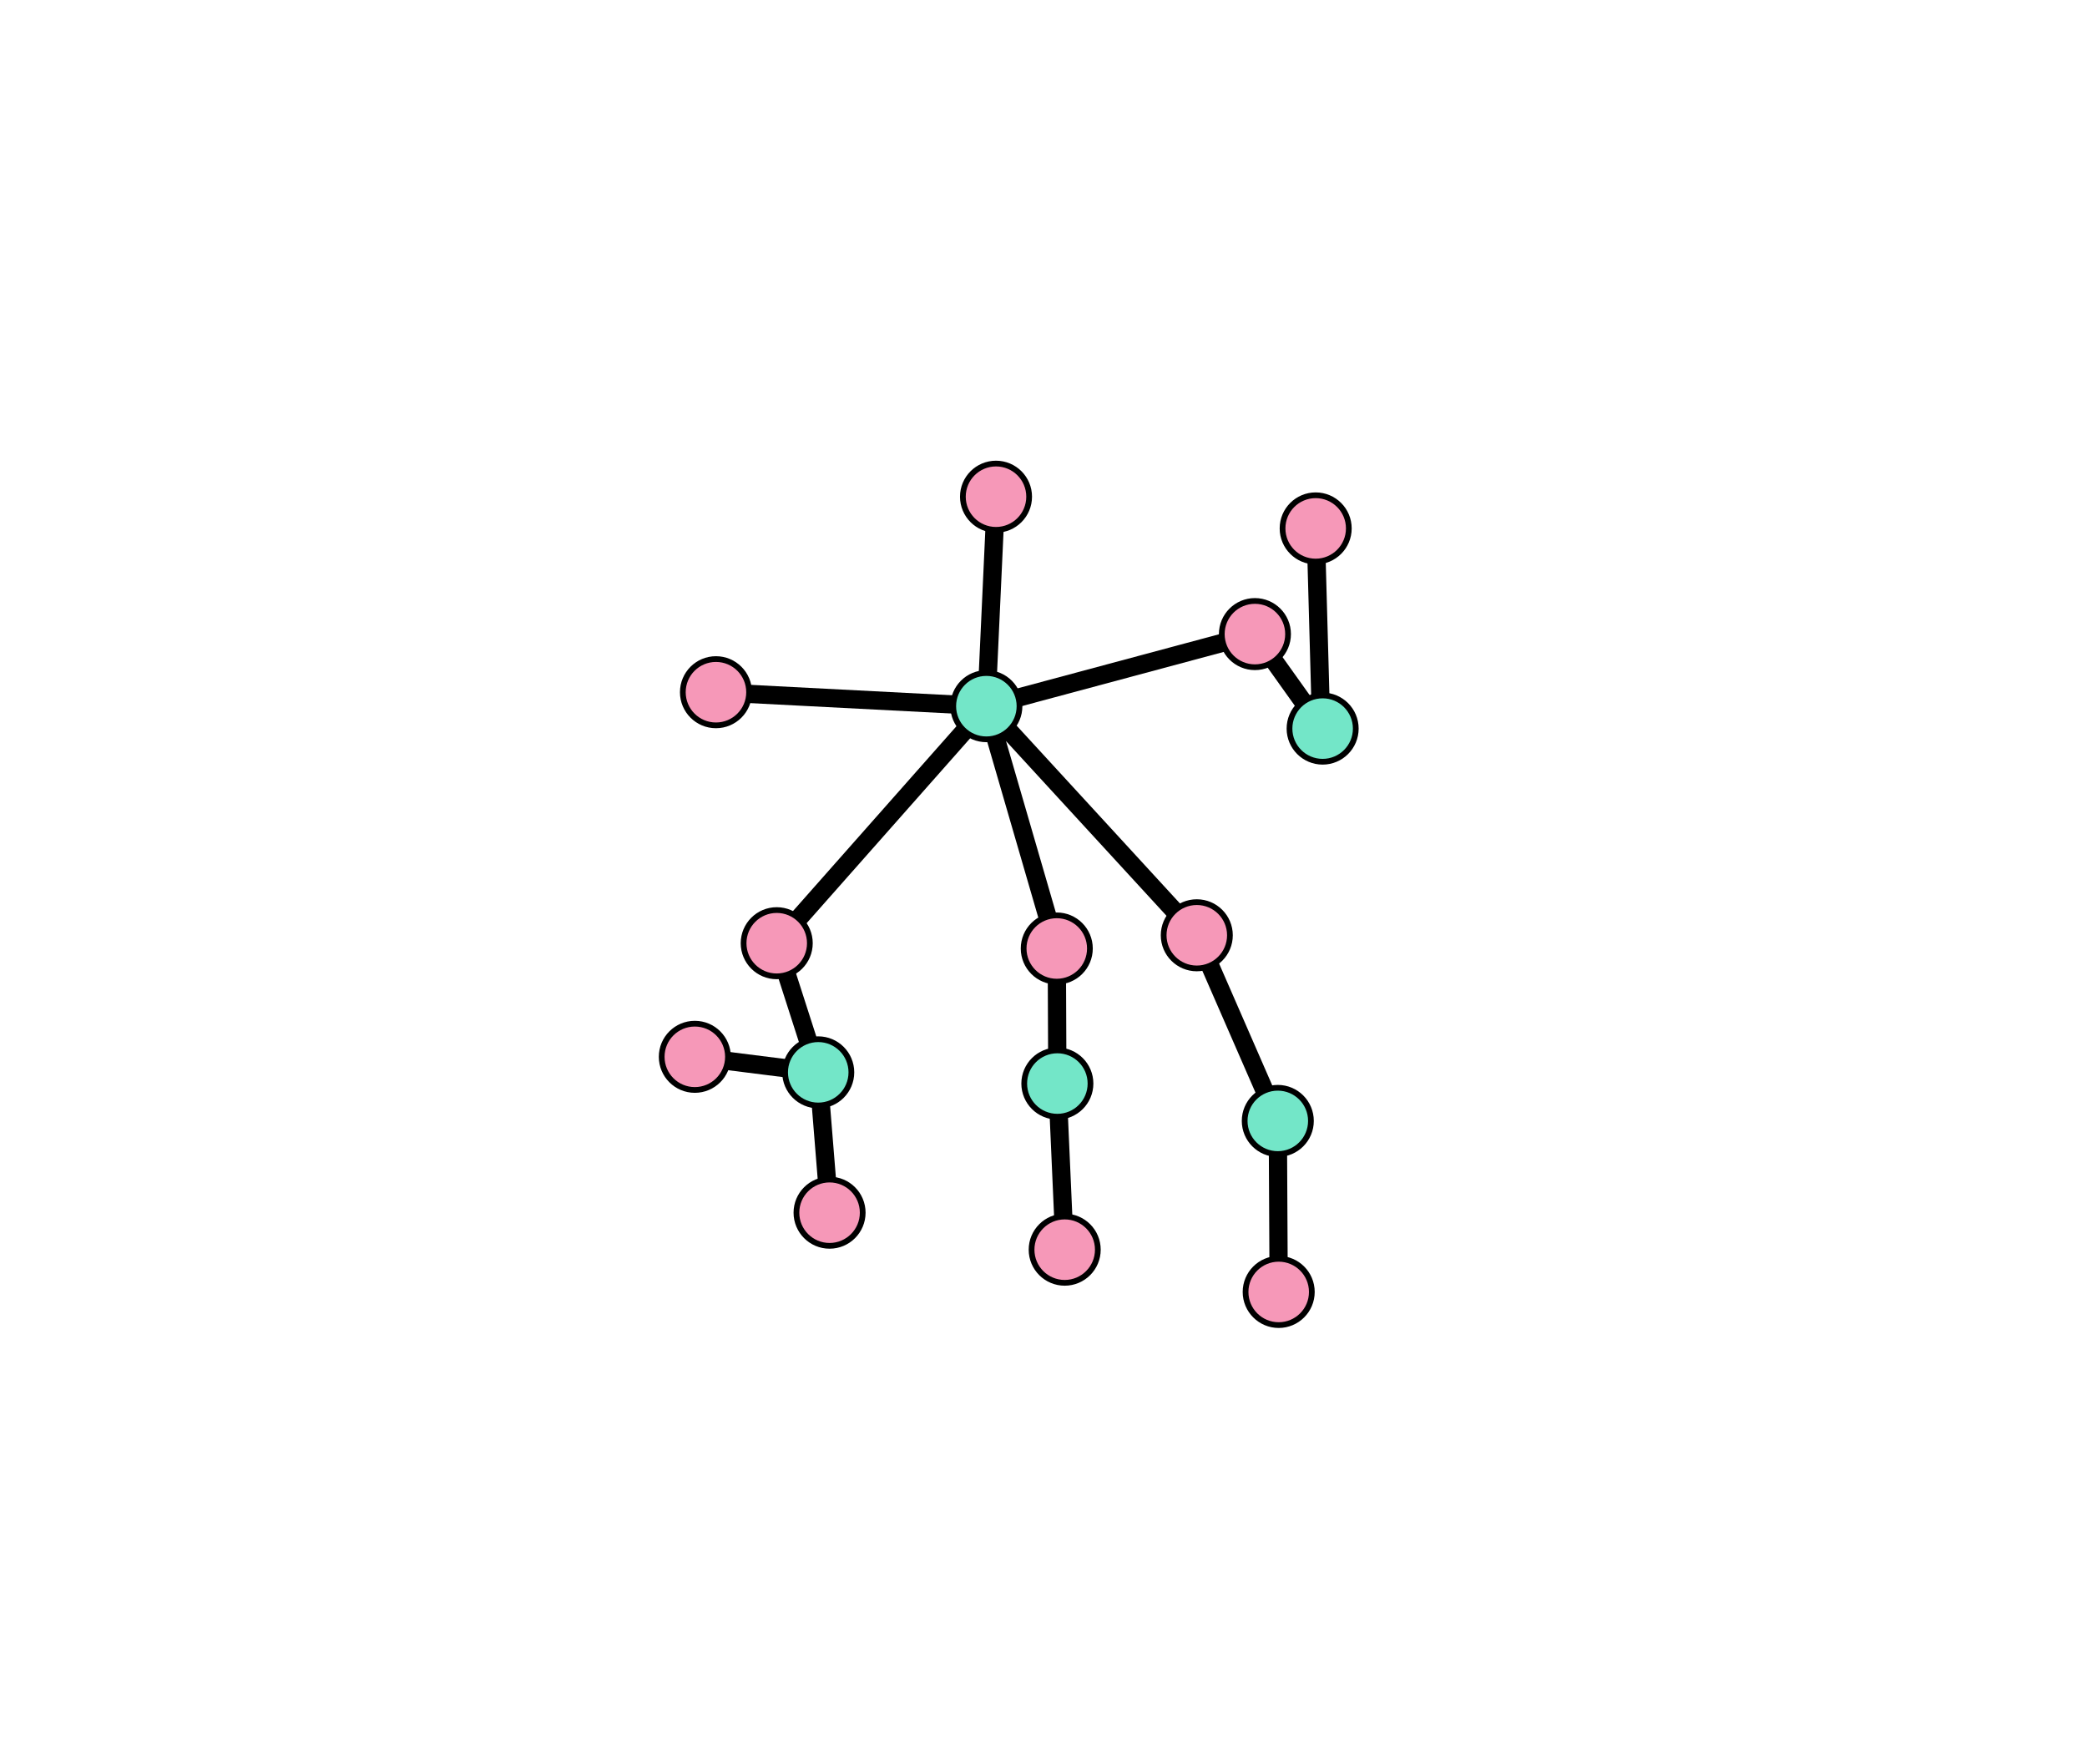
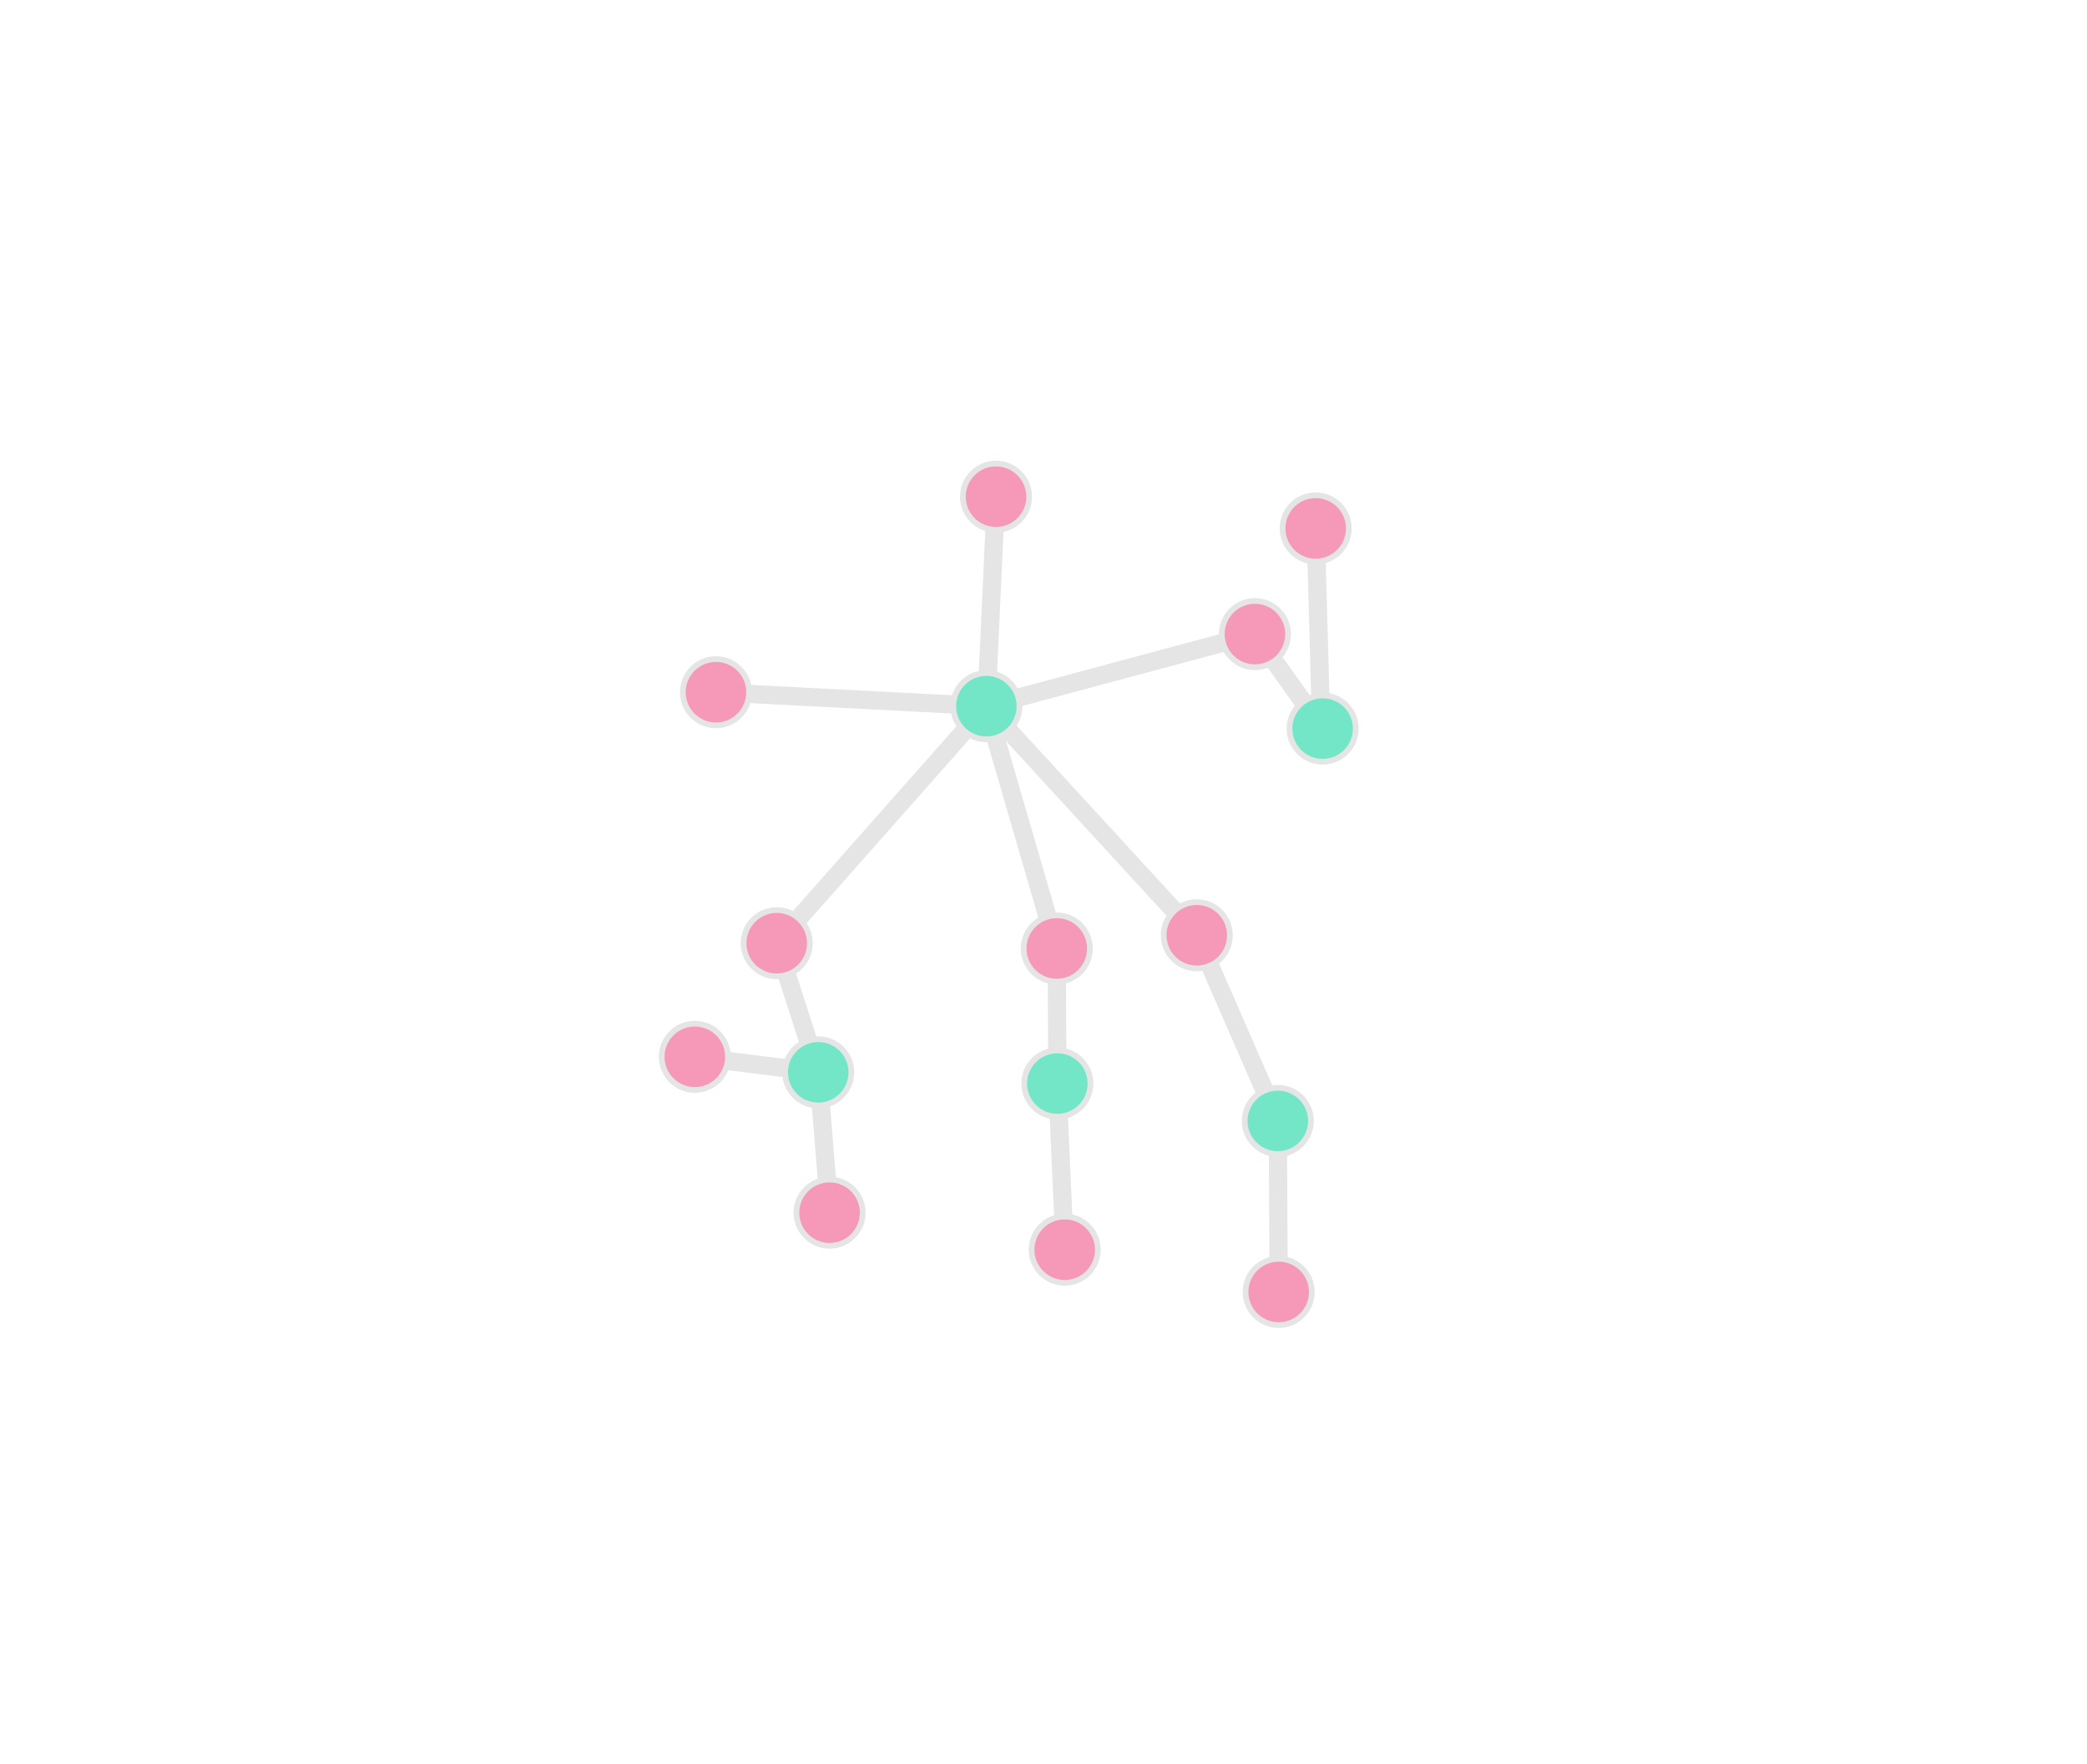
<svg xmlns="http://www.w3.org/2000/svg" width="400mm" height="338mm" version="1.1" id="svg3389">
  <defs id="defs3333" />
  <g id="g1998" transform="translate(-2246.138,333.6348)">
-     <path style="fill:none;stroke:#000000;stroke-width:13.228;stroke-linecap:butt;stroke-linejoin:miter;stroke-opacity:1;stroke-dasharray:none" d="m 2764.779,167.782 195.882,10.117 6.981,-151.738" id="path621" />
-     <path style="fill:none;stroke:#000000;stroke-width:13.228;stroke-linecap:butt;stroke-linejoin:miter;stroke-opacity:1;stroke-dasharray:none" d="m 2960.661,177.899 194.534,-52.221 47.994,67.289 -3.976,-143.842" id="path623" />
-     <path style="fill:none;stroke:#000000;stroke-width:13.228;stroke-linecap:butt;stroke-linejoin:miter;stroke-opacity:1;stroke-dasharray:none" d="m 2960.661,177.899 -151.865,171.694 30.071,93.545 -89.399,-11.252" id="path625" />
-     <path style="fill:none;stroke:#000000;stroke-width:13.228;stroke-linecap:butt;stroke-linejoin:miter;stroke-opacity:1;stroke-dasharray:none" d="m 2838.867,443.138 8.205,101.663" id="path627" />
-     <path style="fill:none;stroke:#000000;stroke-width:13.228;stroke-linecap:butt;stroke-linejoin:miter;stroke-opacity:1;stroke-dasharray:none" d="m 3017.401,571.594 -5.316,-120.336 -0.426,-97.837 -50.998,-175.522 152.43,165.953 58.679,134.472 0.649,123.892" id="path629" />
-     <circle style="fill:#73e6c8;fill-opacity:1;stroke:#000000;stroke-width:4.157;stroke-linecap:butt;stroke-linejoin:round;stroke-miterlimit:10;stroke-dasharray:none;stroke-opacity:1" id="path395-5-3-3-35-2-0-7-5" cx="2960.661" cy="177.899" r="24.005" />
-     <circle style="fill:#73e6c8;fill-opacity:1;stroke:#000000;stroke-width:4.157;stroke-linecap:butt;stroke-linejoin:round;stroke-miterlimit:10;stroke-dasharray:none;stroke-opacity:1" id="path395-5-3-3-35-2-0-7-5-3" cx="2838.867" cy="443.138" r="24.005" />
-     <circle style="fill:#73e6c8;fill-opacity:1;stroke:#000000;stroke-width:4.157;stroke-linecap:butt;stroke-linejoin:round;stroke-miterlimit:10;stroke-dasharray:none;stroke-opacity:1" id="path395-5-3-3-35-2-0-7-5-6" cx="3012.085" cy="451.258" r="24.005" />
-     <circle style="fill:#73e6c8;fill-opacity:1;stroke:#000000;stroke-width:4.157;stroke-linecap:butt;stroke-linejoin:round;stroke-miterlimit:10;stroke-dasharray:none;stroke-opacity:1" id="path395-5-3-3-35-2-0-7-5-7" cx="3171.77" cy="478.323" r="24.005" />
-     <circle style="fill:#73e6c8;fill-opacity:1;stroke:#000000;stroke-width:4.157;stroke-linecap:butt;stroke-linejoin:round;stroke-miterlimit:10;stroke-dasharray:none;stroke-opacity:1" id="path395-5-3-3-35-2-0-7-5-5" cx="3204.248" cy="194.138" r="24.005" />
-     <circle style="fill:#f698b8;fill-opacity:1;stroke:#000000;stroke-width:4.157;stroke-linecap:butt;stroke-linejoin:round;stroke-miterlimit:10;stroke-dasharray:none;stroke-opacity:1" id="path395-5-3-3-35-2-28-0-8" cx="2808.796" cy="349.593" r="24.005" />
-     <circle style="fill:#f698b8;fill-opacity:1;stroke:#000000;stroke-width:4.157;stroke-linecap:butt;stroke-linejoin:round;stroke-miterlimit:10;stroke-dasharray:none;stroke-opacity:1" id="path395-5-3-3-35-2-28-0-8-3" cx="3011.659" cy="353.421" r="24.005" />
-     <circle style="fill:#f698b8;fill-opacity:1;stroke:#000000;stroke-width:4.157;stroke-linecap:butt;stroke-linejoin:round;stroke-miterlimit:10;stroke-dasharray:none;stroke-opacity:1" id="path395-5-3-3-35-2-28-0-8-5" cx="3113.091" cy="343.851" r="24.005" />
-     <circle style="fill:#f698b8;fill-opacity:1;stroke:#000000;stroke-width:4.157;stroke-linecap:butt;stroke-linejoin:round;stroke-miterlimit:10;stroke-dasharray:none;stroke-opacity:1" id="path395-5-3-3-35-2-28-0-8-6" cx="3155.195" cy="125.678" r="24.005" />
-     <circle style="fill:#f698b8;fill-opacity:1;stroke:#000000;stroke-width:4.157;stroke-linecap:butt;stroke-linejoin:round;stroke-miterlimit:10;stroke-dasharray:none;stroke-opacity:1" id="path395-5-3-3-35-2-28-0-8-2" cx="2967.642" cy="26.16" r="24.005" />
-     <circle style="fill:#f698b8;fill-opacity:1;stroke:#000000;stroke-width:4.157;stroke-linecap:butt;stroke-linejoin:round;stroke-miterlimit:10;stroke-dasharray:none;stroke-opacity:1" id="path395-5-3-3-35-2-28-0-8-9" cx="2764.779" cy="167.782" r="24.005" />
-     <circle style="fill:#f698b8;fill-opacity:1;stroke:#000000;stroke-width:4.157;stroke-linecap:butt;stroke-linejoin:round;stroke-miterlimit:10;stroke-dasharray:none;stroke-opacity:1" id="path395-5-3-3-35-2-28-0-8-1" cx="2847.072" cy="544.801" r="24.005" />
-     <circle style="fill:#f698b8;fill-opacity:1;stroke:#000000;stroke-width:4.157;stroke-linecap:butt;stroke-linejoin:round;stroke-miterlimit:10;stroke-dasharray:none;stroke-opacity:1" id="path395-5-3-3-35-2-28-0-8-27" cx="3017.401" cy="571.594" r="24.005" />
-     <circle style="fill:#f698b8;fill-opacity:1;stroke:#000000;stroke-width:4.157;stroke-linecap:butt;stroke-linejoin:round;stroke-miterlimit:10;stroke-dasharray:none;stroke-opacity:1" id="path395-5-3-3-35-2-28-0-8-0" cx="3172.419" cy="602.215" r="24.005" />
-     <circle style="fill:#f698b8;fill-opacity:1;stroke:#000000;stroke-width:4.157;stroke-linecap:butt;stroke-linejoin:round;stroke-miterlimit:10;stroke-dasharray:none;stroke-opacity:1" id="path395-5-3-3-35-2-28-0-8-93" cx="3199.212" cy="49.126" r="24.005" />
-     <circle style="fill:#f698b8;fill-opacity:1;stroke:#000000;stroke-width:4.157;stroke-linecap:butt;stroke-linejoin:round;stroke-miterlimit:10;stroke-dasharray:none;stroke-opacity:1" id="path395-5-3-3-35-2-28-0-8-60" cx="2749.468" cy="431.886" r="24.005" />
+     <path style="fill:none;stroke:#e5e5e5;stroke-width:13.228;stroke-linecap:butt;stroke-linejoin:miter;stroke-opacity:1;stroke-dasharray:none" d="m 2764.779,167.782 195.882,10.117 6.981,-151.738" id="path621" />
+     <path style="fill:none;stroke:#e5e5e5;stroke-width:13.228;stroke-linecap:butt;stroke-linejoin:miter;stroke-opacity:1;stroke-dasharray:none" d="m 2960.661,177.899 194.534,-52.221 47.994,67.289 -3.976,-143.842" id="path623" />
+     <path style="fill:none;stroke:#e5e5e5;stroke-width:13.228;stroke-linecap:butt;stroke-linejoin:miter;stroke-opacity:1;stroke-dasharray:none" d="m 2960.661,177.899 -151.865,171.694 30.071,93.545 -89.399,-11.252" id="path625" />
+     <path style="fill:none;stroke:#e5e5e5;stroke-width:13.228;stroke-linecap:butt;stroke-linejoin:miter;stroke-opacity:1;stroke-dasharray:none" d="m 2838.867,443.138 8.205,101.663" id="path627" />
+     <path style="fill:none;stroke:#e5e5e5;stroke-width:13.228;stroke-linecap:butt;stroke-linejoin:miter;stroke-opacity:1;stroke-dasharray:none" d="m 3017.401,571.594 -5.316,-120.336 -0.426,-97.837 -50.998,-175.522 152.43,165.953 58.679,134.472 0.649,123.892" id="path629" />
+     <circle style="fill:#73e6c8;fill-opacity:1;stroke:#e5e5e5;stroke-width:4.157;stroke-linecap:butt;stroke-linejoin:round;stroke-miterlimit:10;stroke-dasharray:none;stroke-opacity:1" id="path395-5-3-3-35-2-0-7-5" cx="2960.661" cy="177.899" r="24.005" />
+     <circle style="fill:#73e6c8;fill-opacity:1;stroke:#e5e5e5;stroke-width:4.157;stroke-linecap:butt;stroke-linejoin:round;stroke-miterlimit:10;stroke-dasharray:none;stroke-opacity:1" id="path395-5-3-3-35-2-0-7-5-3" cx="2838.867" cy="443.138" r="24.005" />
+     <circle style="fill:#73e6c8;fill-opacity:1;stroke:#e5e5e5;stroke-width:4.157;stroke-linecap:butt;stroke-linejoin:round;stroke-miterlimit:10;stroke-dasharray:none;stroke-opacity:1" id="path395-5-3-3-35-2-0-7-5-6" cx="3012.085" cy="451.258" r="24.005" />
+     <circle style="fill:#73e6c8;fill-opacity:1;stroke:#e5e5e5;stroke-width:4.157;stroke-linecap:butt;stroke-linejoin:round;stroke-miterlimit:10;stroke-dasharray:none;stroke-opacity:1" id="path395-5-3-3-35-2-0-7-5-7" cx="3171.77" cy="478.323" r="24.005" />
+     <circle style="fill:#73e6c8;fill-opacity:1;stroke:#e5e5e5;stroke-width:4.157;stroke-linecap:butt;stroke-linejoin:round;stroke-miterlimit:10;stroke-dasharray:none;stroke-opacity:1" id="path395-5-3-3-35-2-0-7-5-5" cx="3204.248" cy="194.138" r="24.005" />
+     <circle style="fill:#f698b8;fill-opacity:1;stroke:#e5e5e5;stroke-width:4.157;stroke-linecap:butt;stroke-linejoin:round;stroke-miterlimit:10;stroke-dasharray:none;stroke-opacity:1" id="path395-5-3-3-35-2-28-0-8" cx="2808.796" cy="349.593" r="24.005" />
+     <circle style="fill:#f698b8;fill-opacity:1;stroke:#e5e5e5;stroke-width:4.157;stroke-linecap:butt;stroke-linejoin:round;stroke-miterlimit:10;stroke-dasharray:none;stroke-opacity:1" id="path395-5-3-3-35-2-28-0-8-3" cx="3011.659" cy="353.421" r="24.005" />
+     <circle style="fill:#f698b8;fill-opacity:1;stroke:#e5e5e5;stroke-width:4.157;stroke-linecap:butt;stroke-linejoin:round;stroke-miterlimit:10;stroke-dasharray:none;stroke-opacity:1" id="path395-5-3-3-35-2-28-0-8-5" cx="3113.091" cy="343.851" r="24.005" />
+     <circle style="fill:#f698b8;fill-opacity:1;stroke:#e5e5e5;stroke-width:4.157;stroke-linecap:butt;stroke-linejoin:round;stroke-miterlimit:10;stroke-dasharray:none;stroke-opacity:1" id="path395-5-3-3-35-2-28-0-8-6" cx="3155.195" cy="125.678" r="24.005" />
+     <circle style="fill:#f698b8;fill-opacity:1;stroke:#e5e5e5;stroke-width:4.157;stroke-linecap:butt;stroke-linejoin:round;stroke-miterlimit:10;stroke-dasharray:none;stroke-opacity:1" id="path395-5-3-3-35-2-28-0-8-2" cx="2967.642" cy="26.16" r="24.005" />
+     <circle style="fill:#f698b8;fill-opacity:1;stroke:#e5e5e5;stroke-width:4.157;stroke-linecap:butt;stroke-linejoin:round;stroke-miterlimit:10;stroke-dasharray:none;stroke-opacity:1" id="path395-5-3-3-35-2-28-0-8-9" cx="2764.779" cy="167.782" r="24.005" />
+     <circle style="fill:#f698b8;fill-opacity:1;stroke:#e5e5e5;stroke-width:4.157;stroke-linecap:butt;stroke-linejoin:round;stroke-miterlimit:10;stroke-dasharray:none;stroke-opacity:1" id="path395-5-3-3-35-2-28-0-8-1" cx="2847.072" cy="544.801" r="24.005" />
+     <circle style="fill:#f698b8;fill-opacity:1;stroke:#e5e5e5;stroke-width:4.157;stroke-linecap:butt;stroke-linejoin:round;stroke-miterlimit:10;stroke-dasharray:none;stroke-opacity:1" id="path395-5-3-3-35-2-28-0-8-27" cx="3017.401" cy="571.594" r="24.005" />
+     <circle style="fill:#f698b8;fill-opacity:1;stroke:#e5e5e5;stroke-width:4.157;stroke-linecap:butt;stroke-linejoin:round;stroke-miterlimit:10;stroke-dasharray:none;stroke-opacity:1" id="path395-5-3-3-35-2-28-0-8-0" cx="3172.419" cy="602.215" r="24.005" />
+     <circle style="fill:#f698b8;fill-opacity:1;stroke:#e5e5e5;stroke-width:4.157;stroke-linecap:butt;stroke-linejoin:round;stroke-miterlimit:10;stroke-dasharray:none;stroke-opacity:1" id="path395-5-3-3-35-2-28-0-8-93" cx="3199.212" cy="49.126" r="24.005" />
+     <circle style="fill:#f698b8;fill-opacity:1;stroke:#e5e5e5;stroke-width:4.157;stroke-linecap:butt;stroke-linejoin:round;stroke-miterlimit:10;stroke-dasharray:none;stroke-opacity:1" id="path395-5-3-3-35-2-28-0-8-60" cx="2749.468" cy="431.886" r="24.005" />
  </g>
</svg>
